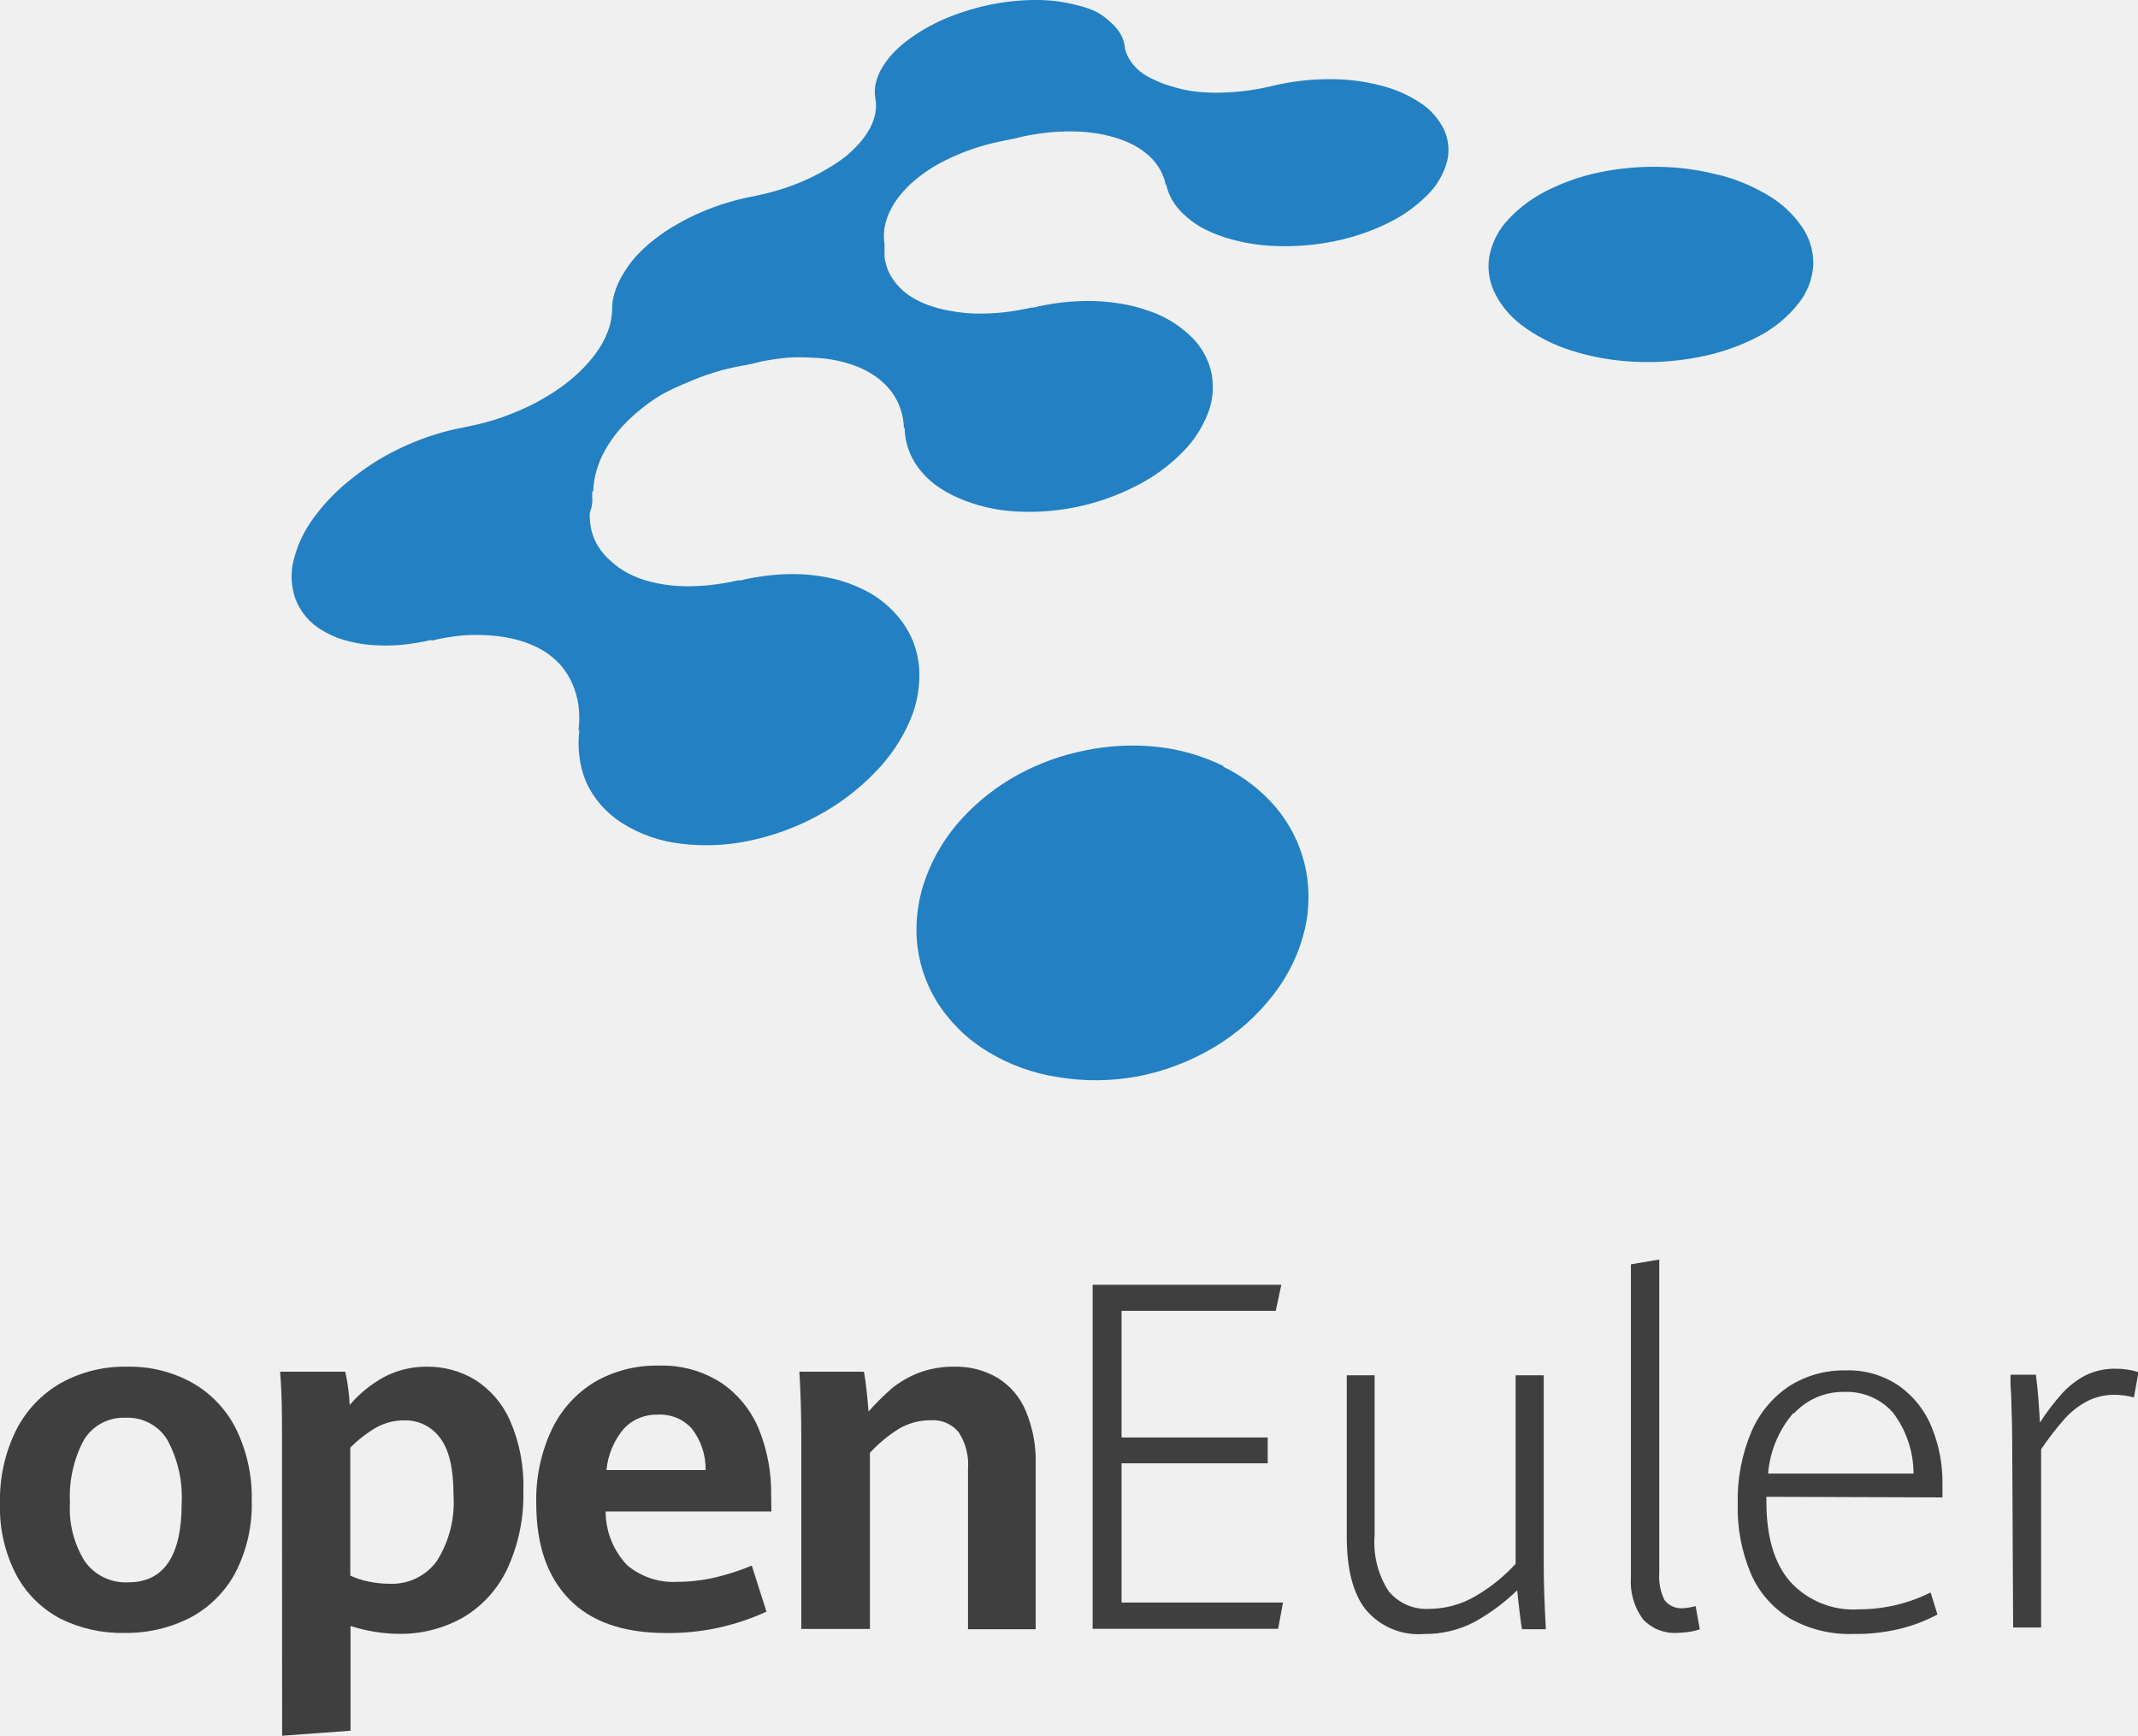
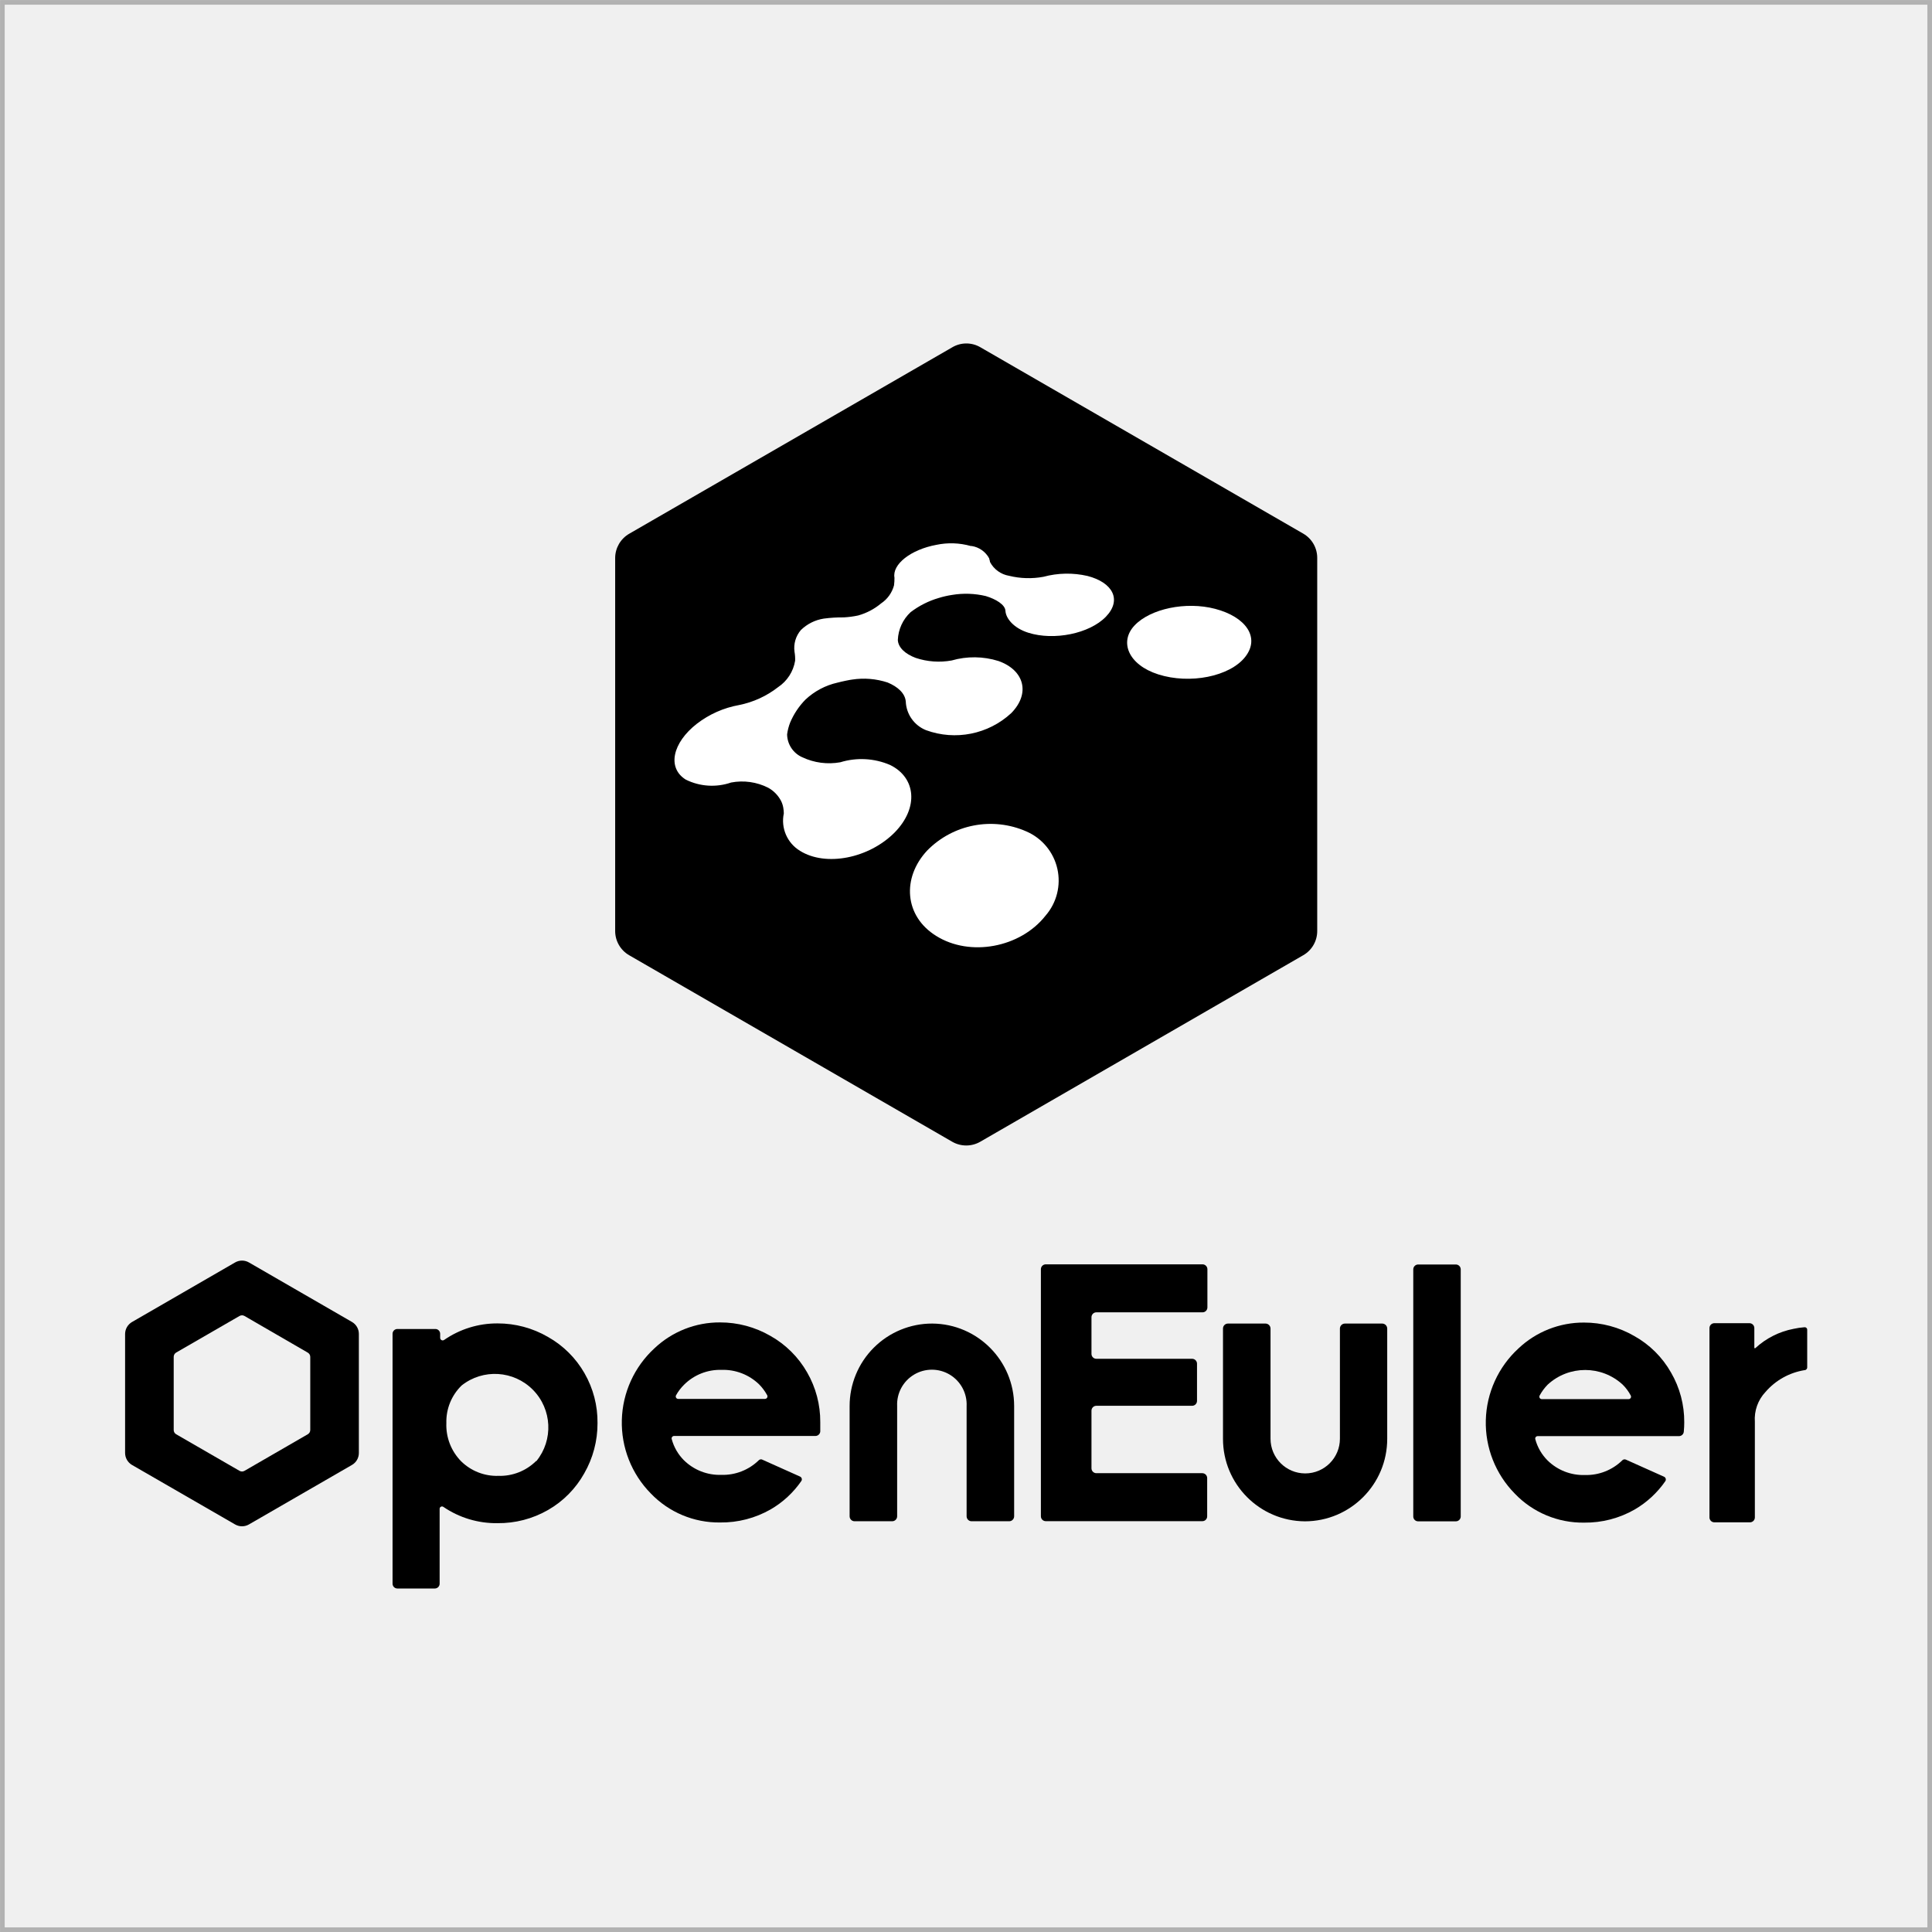
- <svg xmlns="http://www.w3.org/2000/svg" viewBox="0 0 178.77 145.14">
+ <svg xmlns="http://www.w3.org/2000/svg" viewBox="0 0 252.82 252.82">
  <defs>
-     <style>.cls-1{fill:#3f3f3f;}.cls-2{fill:#2380c3;}</style>
+     <style>.cls-1{fill:none;stroke:#b2b2b2;stroke-miterlimit:10;stroke-width:0.61px;}.cls-2{fill:#fff;}</style>
  </defs>
  <g id="图层_2" data-name="图层 2">
-     <g id="Layer_1" data-name="Layer 1">
-       <path class="cls-1" d="M5.05,135.35a8.87,8.87,0,0,1-3.7-3.68A12.12,12.12,0,0,1,0,125.72a13.09,13.09,0,0,1,1.35-6.14,9.45,9.45,0,0,1,3.75-3.94,11,11,0,0,1,5.54-1.36,10.77,10.77,0,0,1,5.43,1.34,9.16,9.16,0,0,1,3.67,3.87,13,13,0,0,1,1.31,6,12.41,12.41,0,0,1-1.36,6,9.13,9.13,0,0,1-3.77,3.77,11.63,11.63,0,0,1-5.51,1.28A11.42,11.42,0,0,1,5.05,135.35Zm10.14-9.63A10.05,10.05,0,0,0,14,120.41a3.88,3.88,0,0,0-3.52-1.86A3.87,3.87,0,0,0,7,120.43a10,10,0,0,0-1.15,5.21,8.3,8.3,0,0,0,1.25,4.93,4.18,4.18,0,0,0,3.63,1.74C13.7,132.31,15.19,130.11,15.19,125.72Z" />
-       <path class="cls-1" d="M23.58,120c0-1.63,0-3.4-.16-5.3h5.45a16.47,16.47,0,0,1,.37,2.78,10.3,10.3,0,0,1,2.88-2.34,7.54,7.54,0,0,1,3.58-.86,7.65,7.65,0,0,1,4,1.08,7.73,7.73,0,0,1,2.94,3.41,13.48,13.48,0,0,1,1.12,5.87,14.64,14.64,0,0,1-1.34,6.54,9.35,9.35,0,0,1-3.7,4.07,10.64,10.64,0,0,1-5.41,1.37,13.62,13.62,0,0,1-4-.66v8.76l-5.72.42Zm12.94,10.54a9.17,9.17,0,0,0,1.4-5.54c0-2.2-.37-3.78-1.12-4.76a3.58,3.58,0,0,0-3-1.47,4.75,4.75,0,0,0-2.35.6,10.56,10.56,0,0,0-2.16,1.68v10.7a6.77,6.77,0,0,0,1.5.49,8.17,8.17,0,0,0,1.76.19A4.63,4.63,0,0,0,36.52,130.54Z" />
-       <path class="cls-1" d="M64.5,126.39H50.64a6.53,6.53,0,0,0,1.8,4.49,6,6,0,0,0,4.22,1.39,14.15,14.15,0,0,0,3.11-.36,19.44,19.44,0,0,0,3.09-1l1.23,3.85a19.43,19.43,0,0,1-8.4,1.79c-3.57,0-6.26-.94-8.1-2.83s-2.75-4.55-2.75-8a13.7,13.7,0,0,1,1.29-6.17,9.3,9.3,0,0,1,3.61-4,10.28,10.28,0,0,1,5.33-1.36,9.07,9.07,0,0,1,5.27,1.46,8.69,8.69,0,0,1,3.14,3.92,14.13,14.13,0,0,1,1,5.46ZM59,122.92a5.48,5.48,0,0,0-1.16-3.47A3.56,3.56,0,0,0,55,118.29a3.74,3.74,0,0,0-2.82,1.15,6.3,6.3,0,0,0-1.47,3.48Z" />
-       <path class="cls-1" d="M67,120.14c0-2-.06-3.82-.16-5.44h5.4c.08.43.16,1,.23,1.65s.12,1.23.15,1.68a21.69,21.69,0,0,1,1.93-1.92,8.43,8.43,0,0,1,2.25-1.31,8.15,8.15,0,0,1,3-.52,6.8,6.8,0,0,1,3.59.92A5.92,5.92,0,0,1,85.78,118a10.78,10.78,0,0,1,.82,4.45v13.78H80.94V122.82a4.92,4.92,0,0,0-.78-3.06,2.77,2.77,0,0,0-2.34-1,5.14,5.14,0,0,0-2.67.72,11.66,11.66,0,0,0-2.41,2v14.73H67Z" />
-       <path class="cls-1" d="M91.36,107.43h15.78l-.47,2.18H93.78V120.2H106v2.16H93.78V134h13.5l-.41,2.2H91.36Z" />
-       <path class="cls-1" d="M114.17,134.56q-1.56-2-1.56-6.08V115h2.33V128.4a7.46,7.46,0,0,0,1.17,4.65,4.09,4.09,0,0,0,3.42,1.48,7.66,7.66,0,0,0,3.87-1.08,14.1,14.1,0,0,0,3.33-2.69V115h2.35v15.87c0,1.48.06,3.27.18,5.36h-2c-.09-.51-.23-1.6-.4-3.25a17,17,0,0,1-3.58,2.65,8.8,8.8,0,0,1-4.2,1A5.74,5.74,0,0,1,114.17,134.56Z" />
-       <path class="cls-1" d="M137.37,135.39a5.3,5.3,0,0,1-1-3.52V105.72l2.37-.4V131.5a4.47,4.47,0,0,0,.44,2.3,1.77,1.77,0,0,0,1.6.67,4.84,4.84,0,0,0,1-.17l.35,1.94a5,5,0,0,1-.94.22,7.29,7.29,0,0,1-1,.08A3.58,3.58,0,0,1,137.37,135.39Z" />
-       <path class="cls-1" d="M147.7,125.16v.44c0,2.91.66,5.14,2,6.67a7.13,7.13,0,0,0,5.73,2.3,13.43,13.43,0,0,0,6-1.41L162,135a13.27,13.27,0,0,1-3.14,1.2,15.8,15.8,0,0,1-3.93.43,10.07,10.07,0,0,1-5.25-1.29,8.17,8.17,0,0,1-3.27-3.73,14.12,14.12,0,0,1-1.11-5.86,14.63,14.63,0,0,1,1.13-6,8.67,8.67,0,0,1,3.17-3.84,8.49,8.49,0,0,1,4.72-1.32,7.45,7.45,0,0,1,4.52,1.33,7.8,7.8,0,0,1,2.7,3.47,12.07,12.07,0,0,1,.88,4.65v1.17Zm2.25-7a8.83,8.83,0,0,0-2.11,5.06H160a8.45,8.45,0,0,0-1.71-5.09,5.13,5.13,0,0,0-4.07-1.74A5.58,5.58,0,0,0,150,118.19Z" />
-       <path class="cls-1" d="M168.25,120.36q0-1.22-.06-2.67c0-1-.07-1.6-.08-1.9l0-.84h2.12c.08.57.15,1.25.21,2s.1,1.48.13,2a20.11,20.11,0,0,1,1.84-2.42,7.1,7.1,0,0,1,1.94-1.51,5.45,5.45,0,0,1,2.53-.57,6.44,6.44,0,0,1,1.93.28l-.38,2.12a6.19,6.19,0,0,0-1.62-.22,5,5,0,0,0-2.22.5,6.75,6.75,0,0,0-1.92,1.47,25,25,0,0,0-2,2.58v14.91h-2.34Z" />
-       <path class="cls-2" d="M90,.42A13.32,13.32,0,0,0,86.44,0a19.29,19.29,0,0,0-3.83.43,20.73,20.73,0,0,0-3.7,1.18,15.29,15.29,0,0,0-3.16,1.86,9.8,9.8,0,0,0-1.27,1.19,6.92,6.92,0,0,0-.85,1.22,4.63,4.63,0,0,0-.43,1.21,3.34,3.34,0,0,0,0,1.18h0a3.42,3.42,0,0,1,0,1.15,4.56,4.56,0,0,1-.41,1.21,6.46,6.46,0,0,1-.84,1.24,9.86,9.86,0,0,1-1.26,1.23A14.16,14.16,0,0,1,69,14.21a17,17,0,0,1-1.86.94,19.73,19.73,0,0,1-2,.73c-.7.21-1.41.39-2.13.53h0a21.56,21.56,0,0,0-2.21.54,19.31,19.31,0,0,0-2.16.79,16.94,16.94,0,0,0-2,1A15.35,15.35,0,0,0,54.74,20a13,13,0,0,0-1.57,1.44A9.73,9.73,0,0,0,52.05,23a6.48,6.48,0,0,0-.67,1.52,4.46,4.46,0,0,0-.2,1.47,5.66,5.66,0,0,1-.25,1.42,7.32,7.32,0,0,1-.67,1.47,9.43,9.43,0,0,1-1.1,1.48,12.64,12.64,0,0,1-1.53,1.46,15.41,15.41,0,0,1-1.93,1.34,16.15,16.15,0,0,1-2.15,1.11,20.31,20.31,0,0,1-2.29.86,21.72,21.72,0,0,1-2.35.57l.06,0a20.25,20.25,0,0,0-2.45.59,21.38,21.38,0,0,0-2.45.91,23.48,23.48,0,0,0-2.39,1.23A21.18,21.18,0,0,0,29.44,40a16.43,16.43,0,0,0-3.25,3.35,10,10,0,0,0-1.64,3.5,5.57,5.57,0,0,0,.16,3.25,5.15,5.15,0,0,0,2.15,2.56,7.73,7.73,0,0,0,1.89.85,11.25,11.25,0,0,0,2.24.42,16,16,0,0,0,2.49,0,19.19,19.19,0,0,0,2.63-.43l-.08.08a18.7,18.7,0,0,1,2.59-.44,15.51,15.51,0,0,1,2.45,0,11.39,11.39,0,0,1,2.24.38,8.43,8.43,0,0,1,2,.82,6.81,6.81,0,0,1,1.54,1.24,6.26,6.26,0,0,1,1,1.58A6.71,6.71,0,0,1,48.37,59a8.21,8.21,0,0,1,0,2.1l.08-.07a8.5,8.5,0,0,0,0,2.25A7.82,7.82,0,0,0,49,65.37a7.64,7.64,0,0,0,1.22,1.91,8.49,8.49,0,0,0,1.88,1.6,11.77,11.77,0,0,0,4.84,1.67,17.39,17.39,0,0,0,5.68-.24,21,21,0,0,0,5.68-2.06,19.46,19.46,0,0,0,4.84-3.64,14.13,14.13,0,0,0,3-4.48,9.48,9.48,0,0,0,.71-4.36A7.49,7.49,0,0,0,75.44,52a8.73,8.73,0,0,0-3.28-2.72,11.64,11.64,0,0,0-2.36-.86,15.42,15.42,0,0,0-2.58-.39,17.35,17.35,0,0,0-2.69.06,20,20,0,0,0-2.75.47l.07-.06a20.77,20.77,0,0,1-2.64.44A16.31,16.31,0,0,1,56.7,49a12.75,12.75,0,0,1-2.29-.35,8.76,8.76,0,0,1-2-.77,6.42,6.42,0,0,1-1.37-1,5.15,5.15,0,0,1-1-1.15,4.8,4.8,0,0,1-.57-1.32A5.69,5.69,0,0,1,49.31,43c0-.16.09-.33.13-.49s.06-.32.08-.48,0-.31,0-.47,0-.31,0-.46l.08,0a6.85,6.85,0,0,1,.27-1.72,7.84,7.84,0,0,1,.71-1.71,10.84,10.84,0,0,1,1.15-1.67,13.92,13.92,0,0,1,1.59-1.57,16.46,16.46,0,0,1,1.92-1.39A19.57,19.57,0,0,1,57.44,32a19.85,19.85,0,0,1,4.61-1.42h0l.39-.07.38-.08.39-.09.39-.1a22.29,22.29,0,0,1,2.21-.33,17,17,0,0,1,2.13,0,11.77,11.77,0,0,1,2,.23,10.52,10.52,0,0,1,1.83.55,7.51,7.51,0,0,1,1.61.91,5.74,5.74,0,0,1,1.18,1.18,5.2,5.2,0,0,1,.74,1.42,5.4,5.4,0,0,1,.28,1.62l.06-.06a5.59,5.59,0,0,0,.29,1.72,5.68,5.68,0,0,0,.83,1.6,7.33,7.33,0,0,0,1.38,1.41,9.64,9.64,0,0,0,2,1.15,13.85,13.85,0,0,0,4.67,1.12,19.55,19.55,0,0,0,10.12-2.09,14.82,14.82,0,0,0,4-2.91,9.37,9.37,0,0,0,2.18-3.5,6,6,0,0,0,.12-3.36A6,6,0,0,0,99.44,28a9.23,9.23,0,0,0-3.37-2,12.75,12.75,0,0,0-2.3-.6,16.4,16.4,0,0,0-2.44-.23,19.24,19.24,0,0,0-5,.57l.05-.05a22.6,22.6,0,0,1-2.39.42,18.43,18.43,0,0,1-2.33.11A12.69,12.69,0,0,1,79.5,26a10.72,10.72,0,0,1-2-.53,7.6,7.6,0,0,1-1.48-.76A5.32,5.32,0,0,1,75,23.79a4.49,4.49,0,0,1-.71-1.1,4.26,4.26,0,0,1-.33-1.21c0-.09,0-.19,0-.28a2.17,2.17,0,0,0,0-.26,2.45,2.45,0,0,0,0-.27,2.34,2.34,0,0,0,0-.26l0,0a4.43,4.43,0,0,1,0-1.36,5.32,5.32,0,0,1,.44-1.37,6.38,6.38,0,0,1,.85-1.34,9,9,0,0,1,1.27-1.29,13,13,0,0,1,1.62-1.15A16.7,16.7,0,0,1,79.93,13a18.62,18.62,0,0,1,2-.74,21.35,21.35,0,0,1,2.13-.52h0l.38-.08.37-.07.37-.09.37-.09c.68-.14,1.36-.25,2-.32a16.79,16.79,0,0,1,2-.1,13.12,13.12,0,0,1,1.91.13,11.37,11.37,0,0,1,1.79.39,8.67,8.67,0,0,1,1.63.67,6.36,6.36,0,0,1,1.25.9,4.68,4.68,0,0,1,.87,1.1,4.18,4.18,0,0,1,.47,1.26l.05,0A4.23,4.23,0,0,0,98,16.71a5.25,5.25,0,0,0,1,1.23A7.54,7.54,0,0,0,100.42,19a11.44,11.44,0,0,0,2,.85,15.79,15.79,0,0,0,4.47.73,20.59,20.59,0,0,0,4.75-.42A18.53,18.53,0,0,0,116,18.68a12.13,12.13,0,0,0,3.36-2.38A6.18,6.18,0,0,0,121,13.49a4,4,0,0,0-.26-2.65,5.57,5.57,0,0,0-1.92-2.2,10.45,10.45,0,0,0-3.38-1.49,15.84,15.84,0,0,0-2.22-.42,19.37,19.37,0,0,0-2.3-.11,20.09,20.09,0,0,0-2.32.16,21.32,21.32,0,0,0-2.28.42l0,0a20.54,20.54,0,0,1-2.19.4,20,20,0,0,1-2.17.15,15.61,15.61,0,0,1-2.07-.1A11.33,11.33,0,0,1,98,7.23a8.11,8.11,0,0,1-1.49-.56A5.71,5.71,0,0,1,95.36,6a4.32,4.32,0,0,1-.81-.86,3.56,3.56,0,0,1-.47-1,3.16,3.16,0,0,0-.33-1.2,3.67,3.67,0,0,0-.8-1A5.7,5.7,0,0,0,91.7,1,8.05,8.05,0,0,0,90,.42" />
-       <path class="cls-2" d="M143.68,14.62a20.68,20.68,0,0,0-5-.67,22.48,22.48,0,0,0-4.89.45,17.87,17.87,0,0,0-4.32,1.48,11.31,11.31,0,0,0-3.3,2.41,6.24,6.24,0,0,0-1.61,3,5,5,0,0,0,.36,3.07,7.54,7.54,0,0,0,2.29,2.81,13.7,13.7,0,0,0,4.17,2.14,20.43,20.43,0,0,0,5.36.94,21.79,21.79,0,0,0,5.44-.42A17.69,17.69,0,0,0,147,28.15a10.36,10.36,0,0,0,3.37-2.76,5.68,5.68,0,0,0,1.25-3.28,5.32,5.32,0,0,0-.92-3.1,8.88,8.88,0,0,0-2.73-2.6,15.42,15.42,0,0,0-4.24-1.79" />
-       <path class="cls-2" d="M102.31,64.06a16.67,16.67,0,0,0-5.65-1.62,19.4,19.4,0,0,0-5.88.3,19.74,19.74,0,0,0-5.59,2,18.15,18.15,0,0,0-4.76,3.71,14.91,14.91,0,0,0-3,4.89,12.53,12.53,0,0,0-.77,5.27,11.59,11.59,0,0,0,1.62,5.06,12.83,12.83,0,0,0,4.14,4.16,15.79,15.79,0,0,0,6.06,2.24A19.18,19.18,0,0,0,95.16,90a19.82,19.82,0,0,0,6.36-2.43,17.72,17.72,0,0,0,5-4.45,14.18,14.18,0,0,0,2.61-5.53,11.89,11.89,0,0,0-.06-5.41,11.68,11.68,0,0,0-2.38-4.66,13.46,13.46,0,0,0-4.41-3.41" />
+     <g id="图层_1-2" data-name="图层 1">
+       <rect class="cls-1" x="0.31" y="0.31" width="252.21" height="252.21" />
+       <path d="M124.61,45.45,82.33,69.85A3.68,3.68,0,0,0,80.5,73v48.82A3.66,3.66,0,0,0,82.33,125l42.28,24.41a3.68,3.68,0,0,0,3.66,0L170.54,125a3.64,3.64,0,0,0,1.83-3.17V73a3.66,3.66,0,0,0-1.83-3.17l-42.27-24.4A3.63,3.63,0,0,0,124.61,45.45Z" />
+       <path class="cls-2" d="M159,79.67c-3.84-1-8.45,0-10.51,2.15s-.86,5.17,3.08,6.43c4.14,1.32,9.35.28,11.37-2.28S163,80.71,159,79.67Z" />
+       <path class="cls-2" d="M134.33,108.81a11.62,11.62,0,0,0-13,2.49c-3.33,3.57-3,8.59,1.19,11.18,4.41,2.76,11,1.54,14.3-2.66A7,7,0,0,0,134.33,108.81Z" />
+       <path class="cls-2" d="M142.31,75.37a11.88,11.88,0,0,0-5.77.11,10.69,10.69,0,0,1-4.49-.13,3.47,3.47,0,0,1-2.5-1.81,1.38,1.38,0,0,0-.1-.4v-.06h0a3.15,3.15,0,0,0-2.3-1.63l-.12,0a9.43,9.43,0,0,0-4.51-.15c-3.34.62-5.79,2.55-5.47,4.3a7,7,0,0,1-.06,1,4.11,4.11,0,0,1-1.69,2.36,8,8,0,0,1-3,1.58,12,12,0,0,1-1.86.25,18.47,18.47,0,0,0-2.64.16,5.48,5.48,0,0,0-3,1.5,3.6,3.6,0,0,0-.83,2.84,5.59,5.59,0,0,1,.08,1.17h0a5.16,5.16,0,0,1-2.23,3.46,12.18,12.18,0,0,1-5.1,2.34h0a12.75,12.75,0,0,0-5.53,2.45c-3.18,2.48-3.93,5.76-1.45,7.31a7.7,7.7,0,0,0,5.93.38,7.59,7.59,0,0,1,4.85.68,4.18,4.18,0,0,1,1.68,1.71,3.19,3.19,0,0,1,.3.91,4.67,4.67,0,0,1,.07.74h0a4.61,4.61,0,0,0,2.12,4.9c3.36,2.1,9,1,12.38-2.4,3.19-3.25,2.79-7.19-.6-8.84a9.47,9.47,0,0,0-6.51-.35A8.24,8.24,0,0,1,105,99.1a3.33,3.33,0,0,1-2-3,6.57,6.57,0,0,1,.4-1.55,9.65,9.65,0,0,1,2-3,9,9,0,0,1,4.19-2.22c.64-.17,1.68-.38,1.91-.4a10,10,0,0,1,4.65.38c1.33.55,2.3,1.42,2.38,2.51a4.22,4.22,0,0,0,2.65,3.73,10.91,10.91,0,0,0,11.15-2.23c2.55-2.6,1.69-5.63-1.67-6.82a10.64,10.64,0,0,0-6.13-.07,9.52,9.52,0,0,1-4.71-.34c-1.38-.52-2.28-1.36-2.33-2.34a5.25,5.25,0,0,1,1.67-3.64,11.28,11.28,0,0,1,3.68-1.86,12.17,12.17,0,0,1,1.75-.4A11.15,11.15,0,0,1,129,78c1.33.4,2.53,1.13,2.57,1.93.06,1,1.08,2.27,3,2.87,3.35,1.06,8,.12,10.14-2.09S145.61,76.22,142.31,75.37Z" />
+       <path d="M185.58,165.47h4.93a.64.64,0,0,1,.64.64v32.34a.64.64,0,0,1-.64.63h-4.93a.63.63,0,0,1-.64-.63V166.11A.64.64,0,0,1,185.58,165.47Z" />
+       <path d="M158,171.09v-5a.64.64,0,0,0-.64-.64H136.85a.64.64,0,0,0-.64.64v32.33a.64.64,0,0,0,.64.64h20.48a.63.63,0,0,0,.64-.64v-5a.64.64,0,0,0-.64-.64H143.47a.64.64,0,0,1-.64-.64V184.6a.64.64,0,0,1,.64-.64H156a.64.64,0,0,0,.64-.64v-4.87a.64.64,0,0,0-.64-.64H143.47a.64.64,0,0,1-.64-.64v-4.8a.64.64,0,0,1,.64-.64h13.86A.64.64,0,0,0,158,171.09Z" />
+       <path d="M234.71,173.89a10.19,10.19,0,0,0-5,2.52.08.08,0,0,1-.14-.06v-2.56a.64.64,0,0,0-.64-.64h-4.59a.64.64,0,0,0-.64.64v24.78a.64.64,0,0,0,.64.64H229a.64.64,0,0,0,.64-.64v-6.08c0-.3,0-4.88,0-6.42a5.17,5.17,0,0,1,1.4-3.93,8.54,8.54,0,0,1,5.08-2.84.37.37,0,0,0,.37-.39V174a.32.32,0,0,0-.34-.32A9.76,9.76,0,0,0,234.71,173.89Z" />
+       <path d="M76.5,179.72a12.69,12.69,0,0,0-4.81-4.78,13.08,13.08,0,0,0-6.58-1.76,12.17,12.17,0,0,0-7,2.17.33.33,0,0,1-.51-.27v-.54a.63.63,0,0,0-.63-.63H52a.63.63,0,0,0-.63.63v32.7a.63.63,0,0,0,.63.63h4.9a.63.63,0,0,0,.63-.63v-9.79a.31.31,0,0,1,.49-.26,12.26,12.26,0,0,0,7.07,2.13,13,13,0,0,0,6.62-1.72,12.61,12.61,0,0,0,4.74-4.79,13.09,13.09,0,0,0,1.74-6.58A12.79,12.79,0,0,0,76.5,179.72ZM70.14,191.2a6.72,6.72,0,0,1-4.92,1.93,6.65,6.65,0,0,1-4.88-1.91,6.76,6.76,0,0,1-1.93-5,6.61,6.61,0,0,1,2-4.92,7,7,0,0,1,9.78,9.9Z" />
+       <path d="M99.3,191.08A6.73,6.73,0,0,1,94.38,193a6.66,6.66,0,0,1-4.88-1.91,6.19,6.19,0,0,1-1.6-2.77.32.32,0,0,1,.3-.41h18.5a.64.64,0,0,0,.64-.58c0-.41,0-.82,0-1.23a12.89,12.89,0,0,0-1.72-6.51,12.69,12.69,0,0,0-4.81-4.78,13.12,13.12,0,0,0-6.59-1.76,12.39,12.39,0,0,0-8.57,3.38,13.21,13.21,0,0,0-.49,19,12.34,12.34,0,0,0,9.08,3.8,13,13,0,0,0,6.62-1.72,12.5,12.5,0,0,0,4-3.7.4.4,0,0,0-.17-.59l-5-2.24A.42.42,0,0,0,99.3,191.08Zm-9.77-9.89a6.66,6.66,0,0,1,4.88-1.93,6.77,6.77,0,0,1,4.93,1.9,6.39,6.39,0,0,1,1.06,1.43.33.33,0,0,1-.29.47H88.75a.32.32,0,0,1-.28-.48A6.1,6.1,0,0,1,89.53,181.19Z" />
+       <path d="M122,173.2A10.79,10.79,0,0,0,111.18,184v14.42a.65.65,0,0,0,.65.65h4.92a.65.65,0,0,0,.65-.65V184a4.55,4.55,0,1,1,9.09,0v14.42a.65.65,0,0,0,.65.65h4.92a.65.65,0,0,0,.65-.65V184A10.79,10.79,0,0,0,122,173.2Z" />
+       <path d="M170.76,199.08a10.79,10.79,0,0,0,10.77-10.81V173.85a.66.66,0,0,0-.66-.65H176a.66.66,0,0,0-.66.65v14.42a4.54,4.54,0,1,1-9.08,0V173.85a.66.66,0,0,0-.66-.65h-4.91a.65.65,0,0,0-.65.65v14.42A10.79,10.79,0,0,0,170.76,199.08Z" />
+       <path d="M30.77,165.2,17.27,173a1.82,1.82,0,0,0-.9,1.56v15.58a1.82,1.82,0,0,0,.9,1.56l13.5,7.79a1.81,1.81,0,0,0,1.8,0l13.49-7.79a1.8,1.8,0,0,0,.9-1.56V174.55a1.8,1.8,0,0,0-.9-1.56L32.57,165.2A1.81,1.81,0,0,0,30.77,165.2Zm9.5,22.49L32,192.47a.65.65,0,0,1-.66,0l-8.28-4.78a.64.64,0,0,1-.33-.57v-9.56a.65.65,0,0,1,.33-.57l8.28-4.78a.65.65,0,0,1,.66,0L40.27,177a.65.65,0,0,1,.33.57v9.56A.64.64,0,0,1,40.27,187.69Z" />
+       <path d="M212.31,191.08a6.73,6.73,0,0,1-4.92,1.94,6.66,6.66,0,0,1-4.88-1.91,6.19,6.19,0,0,1-1.6-2.77.32.32,0,0,1,.3-.41h18.5a.63.63,0,0,0,.63-.58q.06-.61.06-1.23a12.79,12.79,0,0,0-1.73-6.51,12.55,12.55,0,0,0-4.81-4.78,13.08,13.08,0,0,0-6.58-1.76,12.39,12.39,0,0,0-8.57,3.38,13.21,13.21,0,0,0-.49,19,12.32,12.32,0,0,0,9.08,3.8,13,13,0,0,0,6.62-1.72,12.6,12.6,0,0,0,4-3.7.4.4,0,0,0-.17-.59l-5-2.24A.42.42,0,0,0,212.31,191.08Zm-9.78-9.89a7.24,7.24,0,0,1,9.81,0,5.83,5.83,0,0,1,1.06,1.43.32.32,0,0,1-.28.47H201.76a.32.32,0,0,1-.28-.48A6.35,6.35,0,0,1,202.53,181.19Z" />
    </g>
  </g>
</svg>
